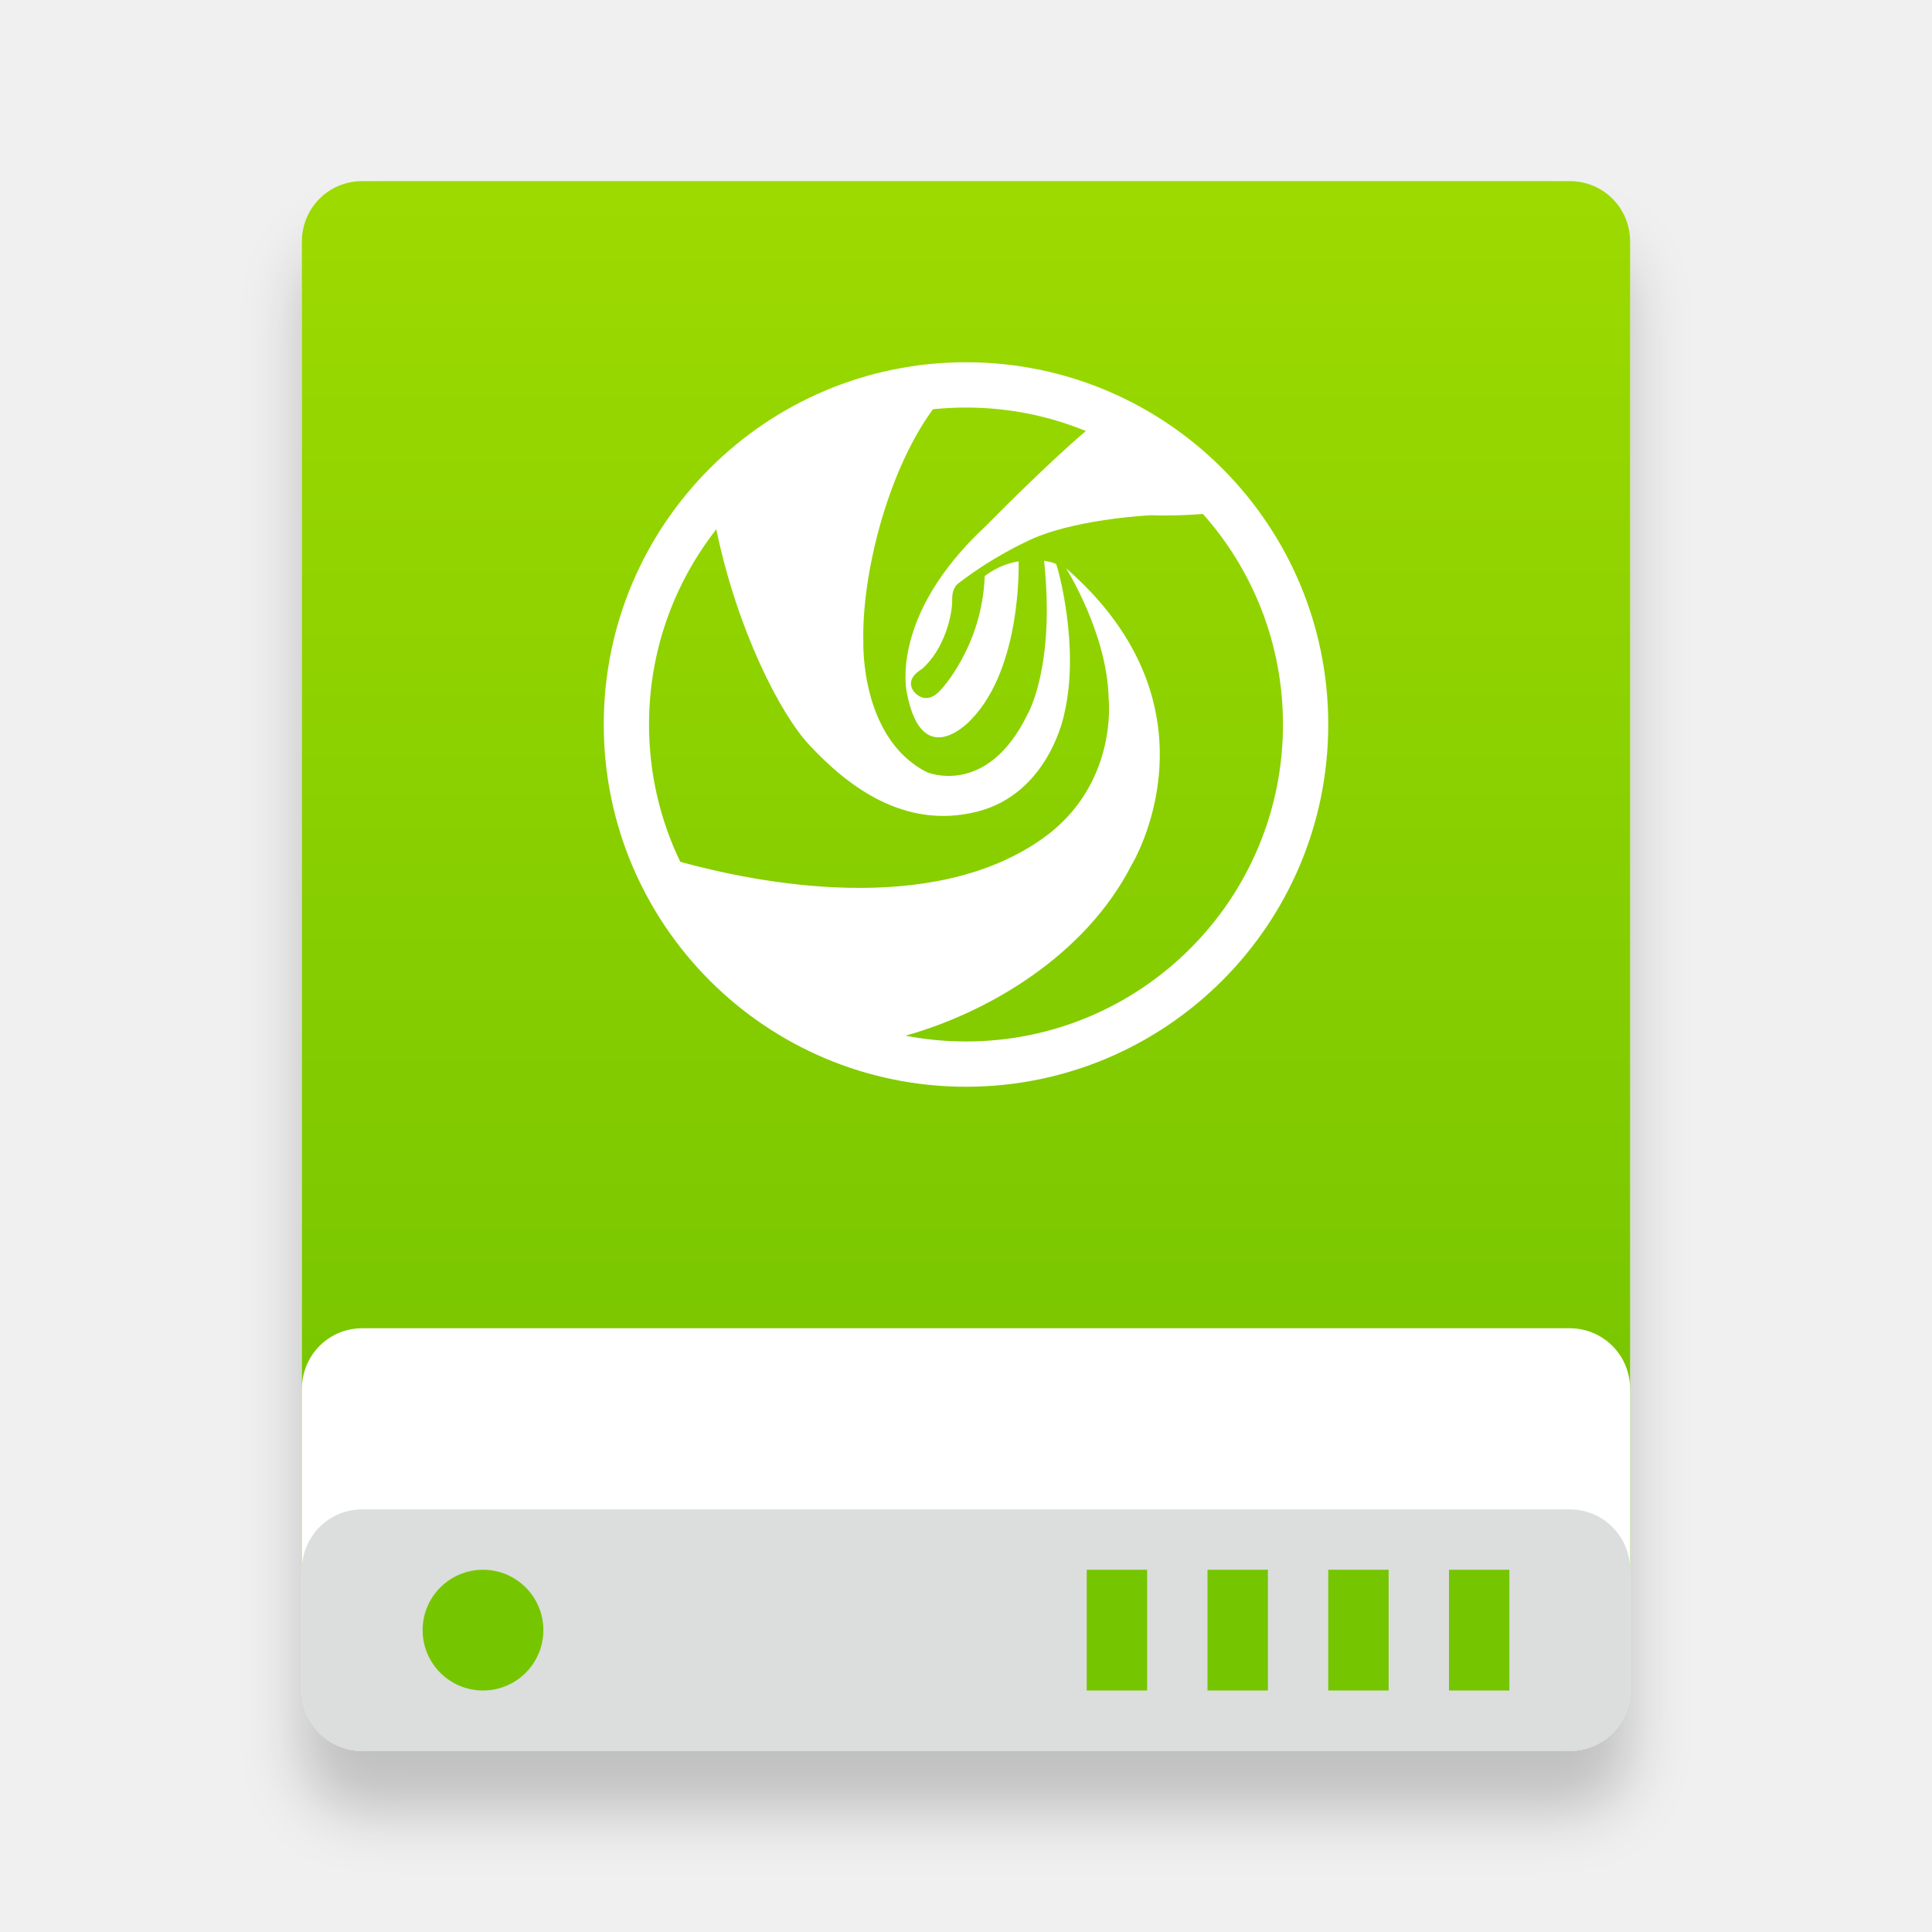
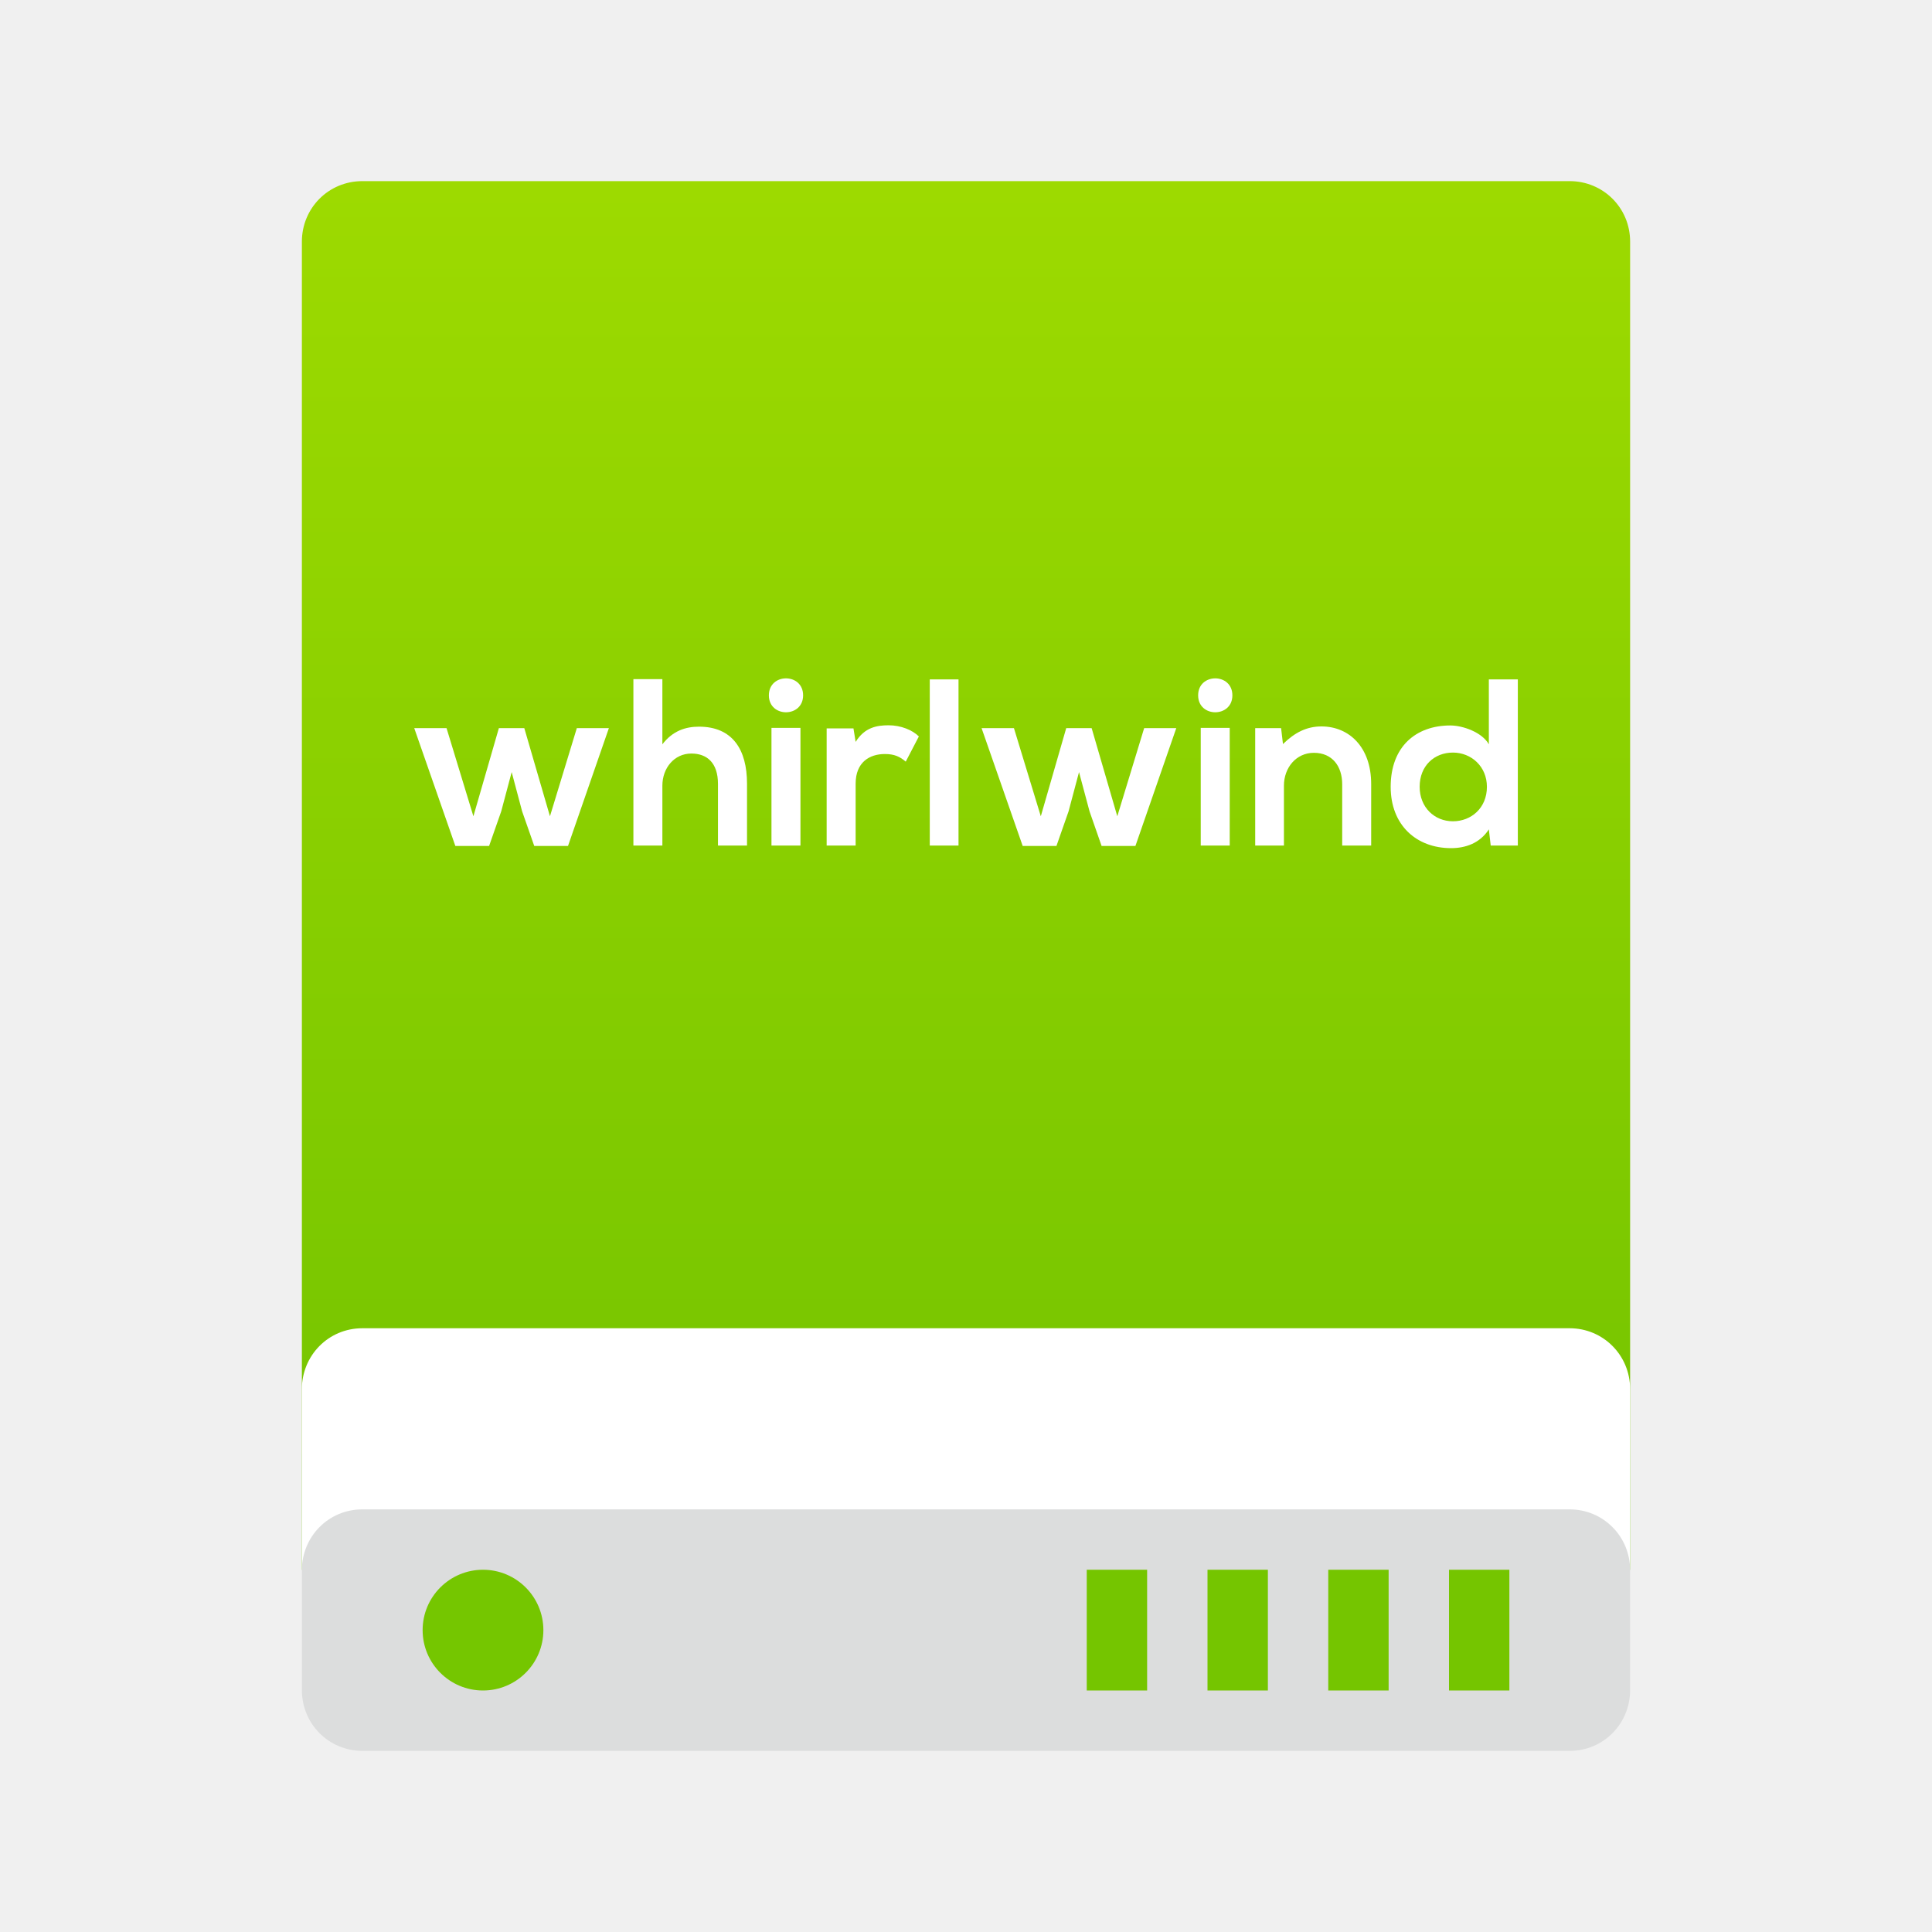
- <svg xmlns="http://www.w3.org/2000/svg" width="32px" height="32px" viewBox="0 0 32 32" version="1.1">
+ <svg xmlns="http://www.w3.org/2000/svg" version="1.1" x="0" y="0" width="32" height="32" viewBox="0, 0, 32, 32">
  <defs>
-     <filter x="-50%" y="-50%" width="200%" height="200%" filterUnits="objectBoundingBox" id="filter-1">
-       <feOffset dx="0" dy="1" in="SourceAlpha" result="shadowOffsetOuter1" />
-       <feGaussianBlur stdDeviation="0.5" in="shadowOffsetOuter1" result="shadowBlurOuter1" />
-       <feColorMatrix values="0 0 0 0 0   0 0 0 0 0   0 0 0 0 0  0 0 0 0.2 0" type="matrix" in="shadowBlurOuter1" result="shadowMatrixOuter1" />
-       <feMerge>
-         <feMergeNode in="shadowMatrixOuter1" />
-         <feMergeNode in="SourceGraphic" />
-       </feMerge>
-     </filter>
-     <linearGradient x1="50%" y1="0.411%" x2="50%" y2="100%" id="linearGradient-2">
-       <stop stop-color="#9DDA00" offset="0%" />
-       <stop stop-color="#73C300" offset="100%" />
+     <linearGradient id="Gradient_1" gradientUnits="userSpaceOnUse" x1="11" y1="0.094" x2="11" y2="23" gradientTransform="matrix(1, 0, 0, 1, 5, 3)">
+       <stop offset="0" stop-color="#9DDA00" />
+       <stop offset="1" stop-color="#73C300" />
    </linearGradient>
  </defs>
-   <g id="Page-1" stroke="none" stroke-width="1" fill="none" fill-rule="evenodd">
-     <g id="drive-harddisk-deepin-32px">
-       <g id="Group-2" filter="url(#filter-1)" transform="translate(5, 3)">
-         <path d="M9.93406957e-09,1.003 C9.93406957e-09,0.449 0.439,-1.38311407e-08 1.002,-1.38311407e-08 L20.998,-1.38311407e-08 C21.551,-1.38311407e-08 22,0.439 22,1.003 L22,23 L9.93406957e-09,23 L9.93406957e-09,1.003 Z" id="Rectangle-1" fill="url(#linearGradient-2)" />
-         <path d="M11,14.25 C10.658,14.25 10.322,14.217 9.998,14.154 C11.36,13.773 12.978,12.831 13.747,11.319 C13.747,11.319 15.324,8.735 12.656,6.41 C12.656,6.41 13.341,7.489 13.363,8.574 C13.363,8.574 13.526,10.002 12.263,10.893 C10.402,12.207 7.501,11.615 6.267,11.274 C5.936,10.586 5.75,9.815 5.75,9 C5.75,7.78 6.166,6.659 6.864,5.767 C7.208,7.428 7.919,8.816 8.397,9.331 C9.034,10.017 9.973,10.745 11.178,10.445 C12.382,10.144 12.627,8.826 12.627,8.826 C12.894,7.706 12.514,6.375 12.494,6.347 C12.474,6.318 12.293,6.288 12.293,6.288 C12.482,8.053 12.018,8.834 12.018,8.834 C11.342,10.217 10.351,9.789 10.351,9.789 C9.248,9.227 9.3,7.643 9.3,7.643 C9.268,6.581 9.672,4.851 10.452,3.778 C10.633,3.76 10.815,3.75 11,3.75 C11.703,3.75 12.373,3.888 12.986,4.139 C12.335,4.686 11.332,5.709 11.332,5.709 C9.707,7.216 10.022,8.483 10.022,8.483 C10.28,9.814 11.086,8.918 11.086,8.918 C11.934,8.042 11.871,6.298 11.871,6.298 C11.527,6.354 11.31,6.543 11.31,6.543 C11.268,7.706 10.582,8.427 10.582,8.427 C10.316,8.721 10.127,8.441 10.127,8.441 C9.987,8.231 10.267,8.084 10.267,8.084 C10.659,7.741 10.776,7.155 10.771,6.936 C10.766,6.715 10.883,6.655 10.883,6.655 C11.437,6.228 11.99,5.976 11.99,5.976 C12.732,5.597 14.056,5.534 14.056,5.534 C14.37,5.545 14.67,5.533 14.925,5.513 C15.749,6.44 16.25,7.662 16.25,9 C16.25,11.9 13.9,14.25 11,14.25 M5,9 C5,12.314 7.686,15 11,15 C14.314,15 17,12.314 17,9 C17,5.686 14.314,3 11,3 C7.686,3 5,5.686 5,9 Z" id="Page-1" fill="#FFFFFF" />
-         <path d="M9.93406957e-09,20.009 C9.93406957e-09,19.452 0.439,19 1.002,19 L20.998,19 C21.551,19 22,19.443 22,20.009 L22,23 L9.11,23 L9.93406957e-09,23 L9.93406957e-09,20.009 Z" id="Rectangle-3" fill="#FFFFFF" />
-         <path d="M9.80689664e-09,23.009 C9.80689664e-09,22.452 0.439,22 1.002,22 L20.998,22 C21.551,22 22,22.443 22,23.009 L22,24.991 C22,25.548 21.561,26 20.998,26 L1.002,26 C0.449,26 9.80689664e-09,25.557 9.80689664e-09,24.991 L9.80689664e-09,23.009 Z" id="Rectangle-1" fill="#DCDDDD" />
-         <path d="M19,23 L20,23 L20,25 L19,25 L19,23 Z M17,23 L18,23 L18,25 L17,25 L17,23 Z M15,23 L16,23 L16,25 L15,25 L15,23 Z M13,23 L14,23 L14,25 L13,25 L13,23 Z" id="Combined-Shape" fill="#75C500" />
-         <path d="M3,25 C3.552,25 4,24.552 4,24 C4,23.448 3.552,23 3,23 C2.448,23 2,23.448 2,24 C2,24.552 2.448,25 3,25 Z" id="Oval" fill="#75C600" />
-       </g>
+   <g id="Page-1">
+     <path d="M5,4.003 C5,3.449 5.439,3 6.002,3 L25.998,3 C26.551,3 27,3.439 27,4.003 L27,26 L5,26 L5,4.003 z" fill="url(#Gradient_1)" id="Rectangle-1" />
+     <path d="M5,23.009 C5,22.452 5.439,22 6.002,22 L25.998,22 C26.551,22 27,22.443 27,23.009 L27,26 L14.11,26 L5,26 L5,23.009 z" fill="#FFFFFF" id="Rectangle-3" />
+     <path d="M5,26.009 C5,25.452 5.439,25 6.002,25 L25.998,25 C26.551,25 27,25.443 27,26.009 L27,27.991 C27,28.548 26.561,29 25.998,29 L6.002,29 C5.449,29 5,28.557 5,27.991 L5,26.009 z" fill="#DCDDDD" id="Rectangle-1" />
+     <path d="M24,26 L25,26 L25,28 L24,28 L24,26 z M22,26 L23,26 L23,28 L22,28 L22,26 z M20,26 L21,26 L21,28 L20,28 L20,26 z M18,26 L19,26 L19,28 L18,28 L18,26 z" fill="#75C500" id="Combined-Shape" />
+     <path d="M8,28 C8.552,28 9,27.552 9,27 C9,26.448 8.552,26 8,26 C7.448,26 7,26.448 7,27 C7,27.552 7.448,28 8,28 z" fill="#75C600" id="Oval" />
+     <g>
+       <path d="M8.263,12.06 L7.841,13.52 L7.396,12.06 L6.861,12.06 L7.542,14.012 L8.101,14.012 L8.302,13.438 L8.475,12.788 L8.648,13.438 L8.849,14.012 L9.408,14.012 L10.085,12.06 L9.554,12.06 L9.109,13.52 L8.684,12.06 z" fill="#FFFFFF" />
+       <path d="M10.491,11.249 L10.491,14.005 L10.971,14.005 L10.971,13.013 C10.971,12.721 11.168,12.481 11.451,12.481 C11.707,12.481 11.892,12.631 11.892,12.985 L11.892,14.005 L12.373,14.005 L12.373,12.981 C12.373,12.41 12.129,12.036 11.577,12.036 C11.357,12.036 11.144,12.103 10.971,12.328 L10.971,11.249 z" fill="#FFFFFF" />
+       <path d="M13.258,12.056 L13.258,14.005 L12.778,14.005 L12.778,12.056 z M12.735,11.517 C12.735,11.142 13.302,11.142 13.302,11.517 C13.302,11.891 12.735,11.891 12.735,11.517 z" fill="#FFFFFF" />
+       <path d="M13.692,12.064 L13.692,14.005 L14.172,14.005 L14.172,12.981 C14.172,12.623 14.404,12.489 14.656,12.489 C14.814,12.489 14.904,12.532 15.002,12.615 L15.219,12.198 C15.113,12.091 14.92,12.013 14.719,12.013 C14.522,12.013 14.321,12.048 14.172,12.288 L14.136,12.064 z" fill="#FFFFFF" />
+       <path d="M15.4,11.253 L15.4,14.005 L15.876,14.005 L15.876,11.253 z" fill="#FFFFFF" />
+       <path d="M17.66,12.06 L17.239,13.52 L16.794,12.06 L16.258,12.06 L16.939,14.012 L17.498,14.012 L17.699,13.438 L17.872,12.788 L18.046,13.438 L18.246,14.012 L18.806,14.012 L19.483,12.06 L18.951,12.06 L18.506,13.52 L18.081,12.06 z" fill="#FFFFFF" />
+       <path d="M20.368,12.056 L20.368,14.005 L19.888,14.005 L19.888,12.056 z M19.845,11.517 C19.845,11.142 20.412,11.142 20.412,11.517 C20.412,11.891 19.845,11.891 19.845,11.517 z" fill="#FFFFFF" />
+       <path d="M22.711,14.005 L22.711,12.985 C22.711,12.375 22.345,12.032 21.888,12.032 C21.644,12.032 21.447,12.131 21.25,12.324 L21.219,12.06 L20.79,12.06 L20.79,14.005 L21.266,14.005 L21.266,13.013 C21.266,12.717 21.467,12.469 21.762,12.469 C22.069,12.469 22.231,12.694 22.231,12.989 L22.231,14.005 z" fill="#FFFFFF" />
+       <path d="M24.065,12.465 C24.368,12.465 24.628,12.694 24.628,13.032 C24.628,13.383 24.368,13.603 24.065,13.603 C23.758,13.603 23.514,13.371 23.514,13.032 C23.514,12.682 23.758,12.465 24.065,12.465 z M24.66,11.253 L24.66,12.328 C24.546,12.127 24.227,12.016 24.022,12.016 C23.455,12.016 23.034,12.363 23.034,13.032 C23.034,13.67 23.463,14.048 24.034,14.048 C24.27,14.048 24.51,13.969 24.66,13.737 L24.691,14.005 L25.14,14.005 L25.14,11.253 z" fill="#FFFFFF" />
    </g>
  </g>
</svg>
